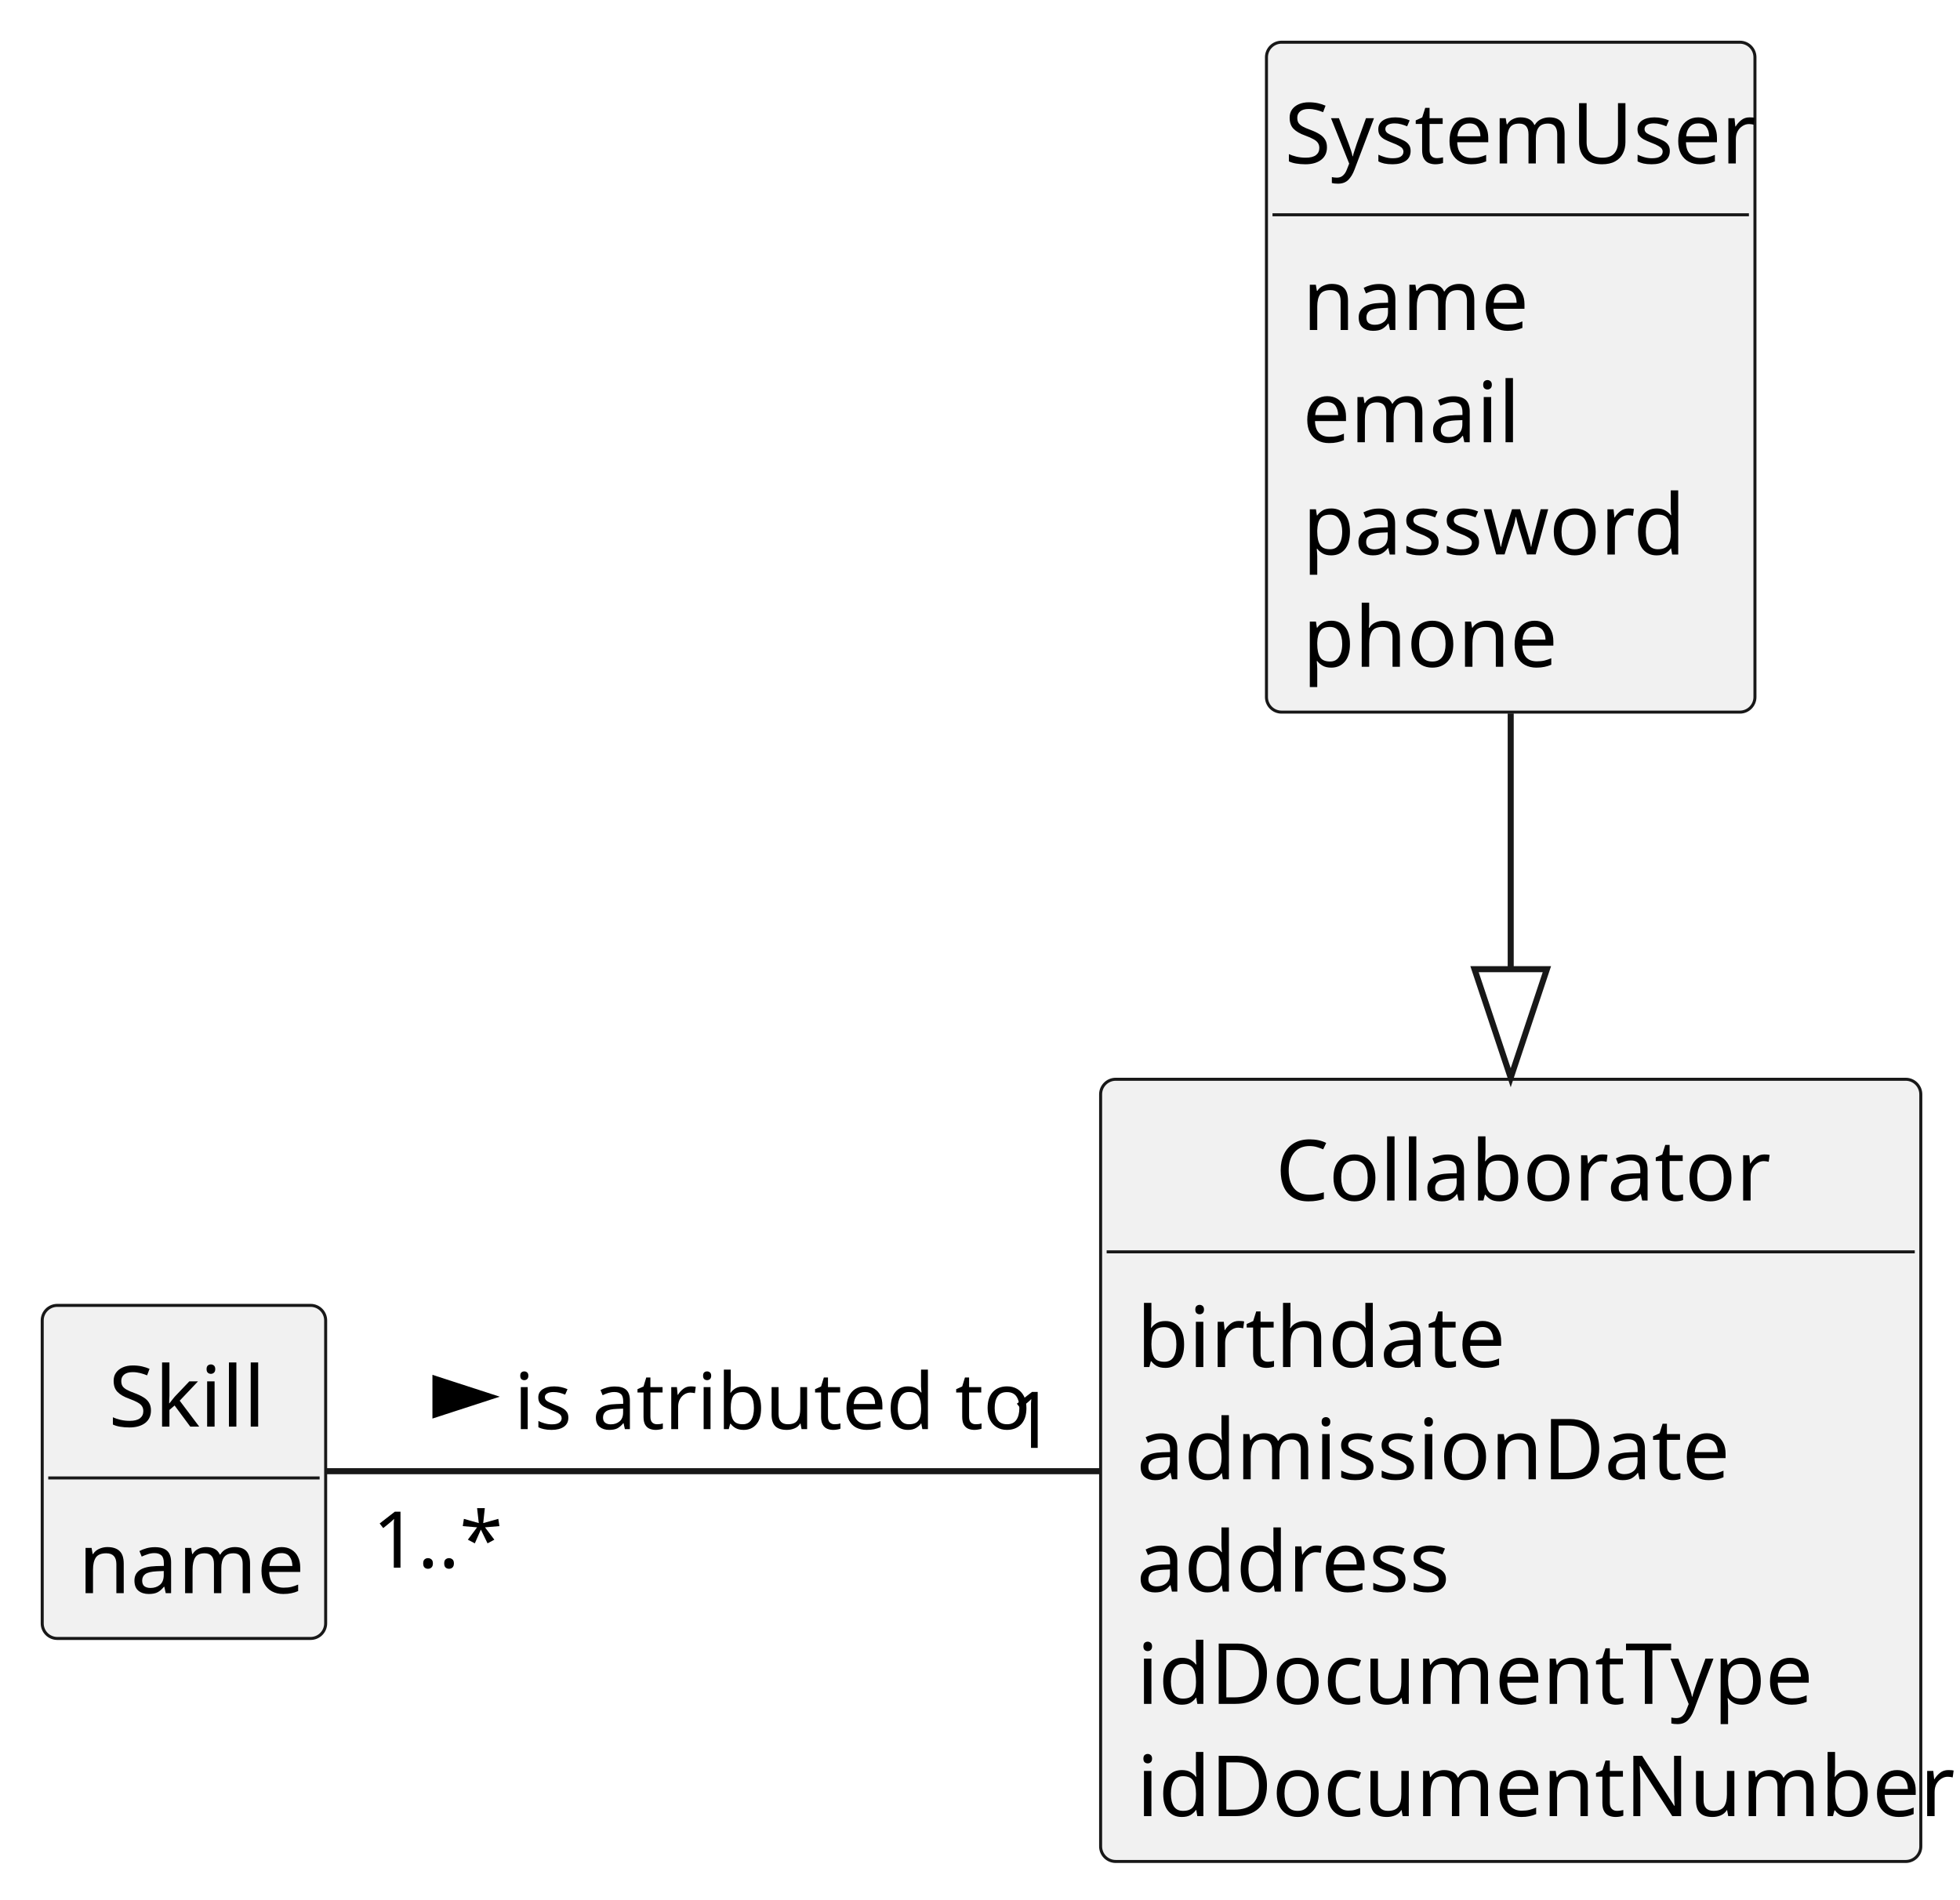
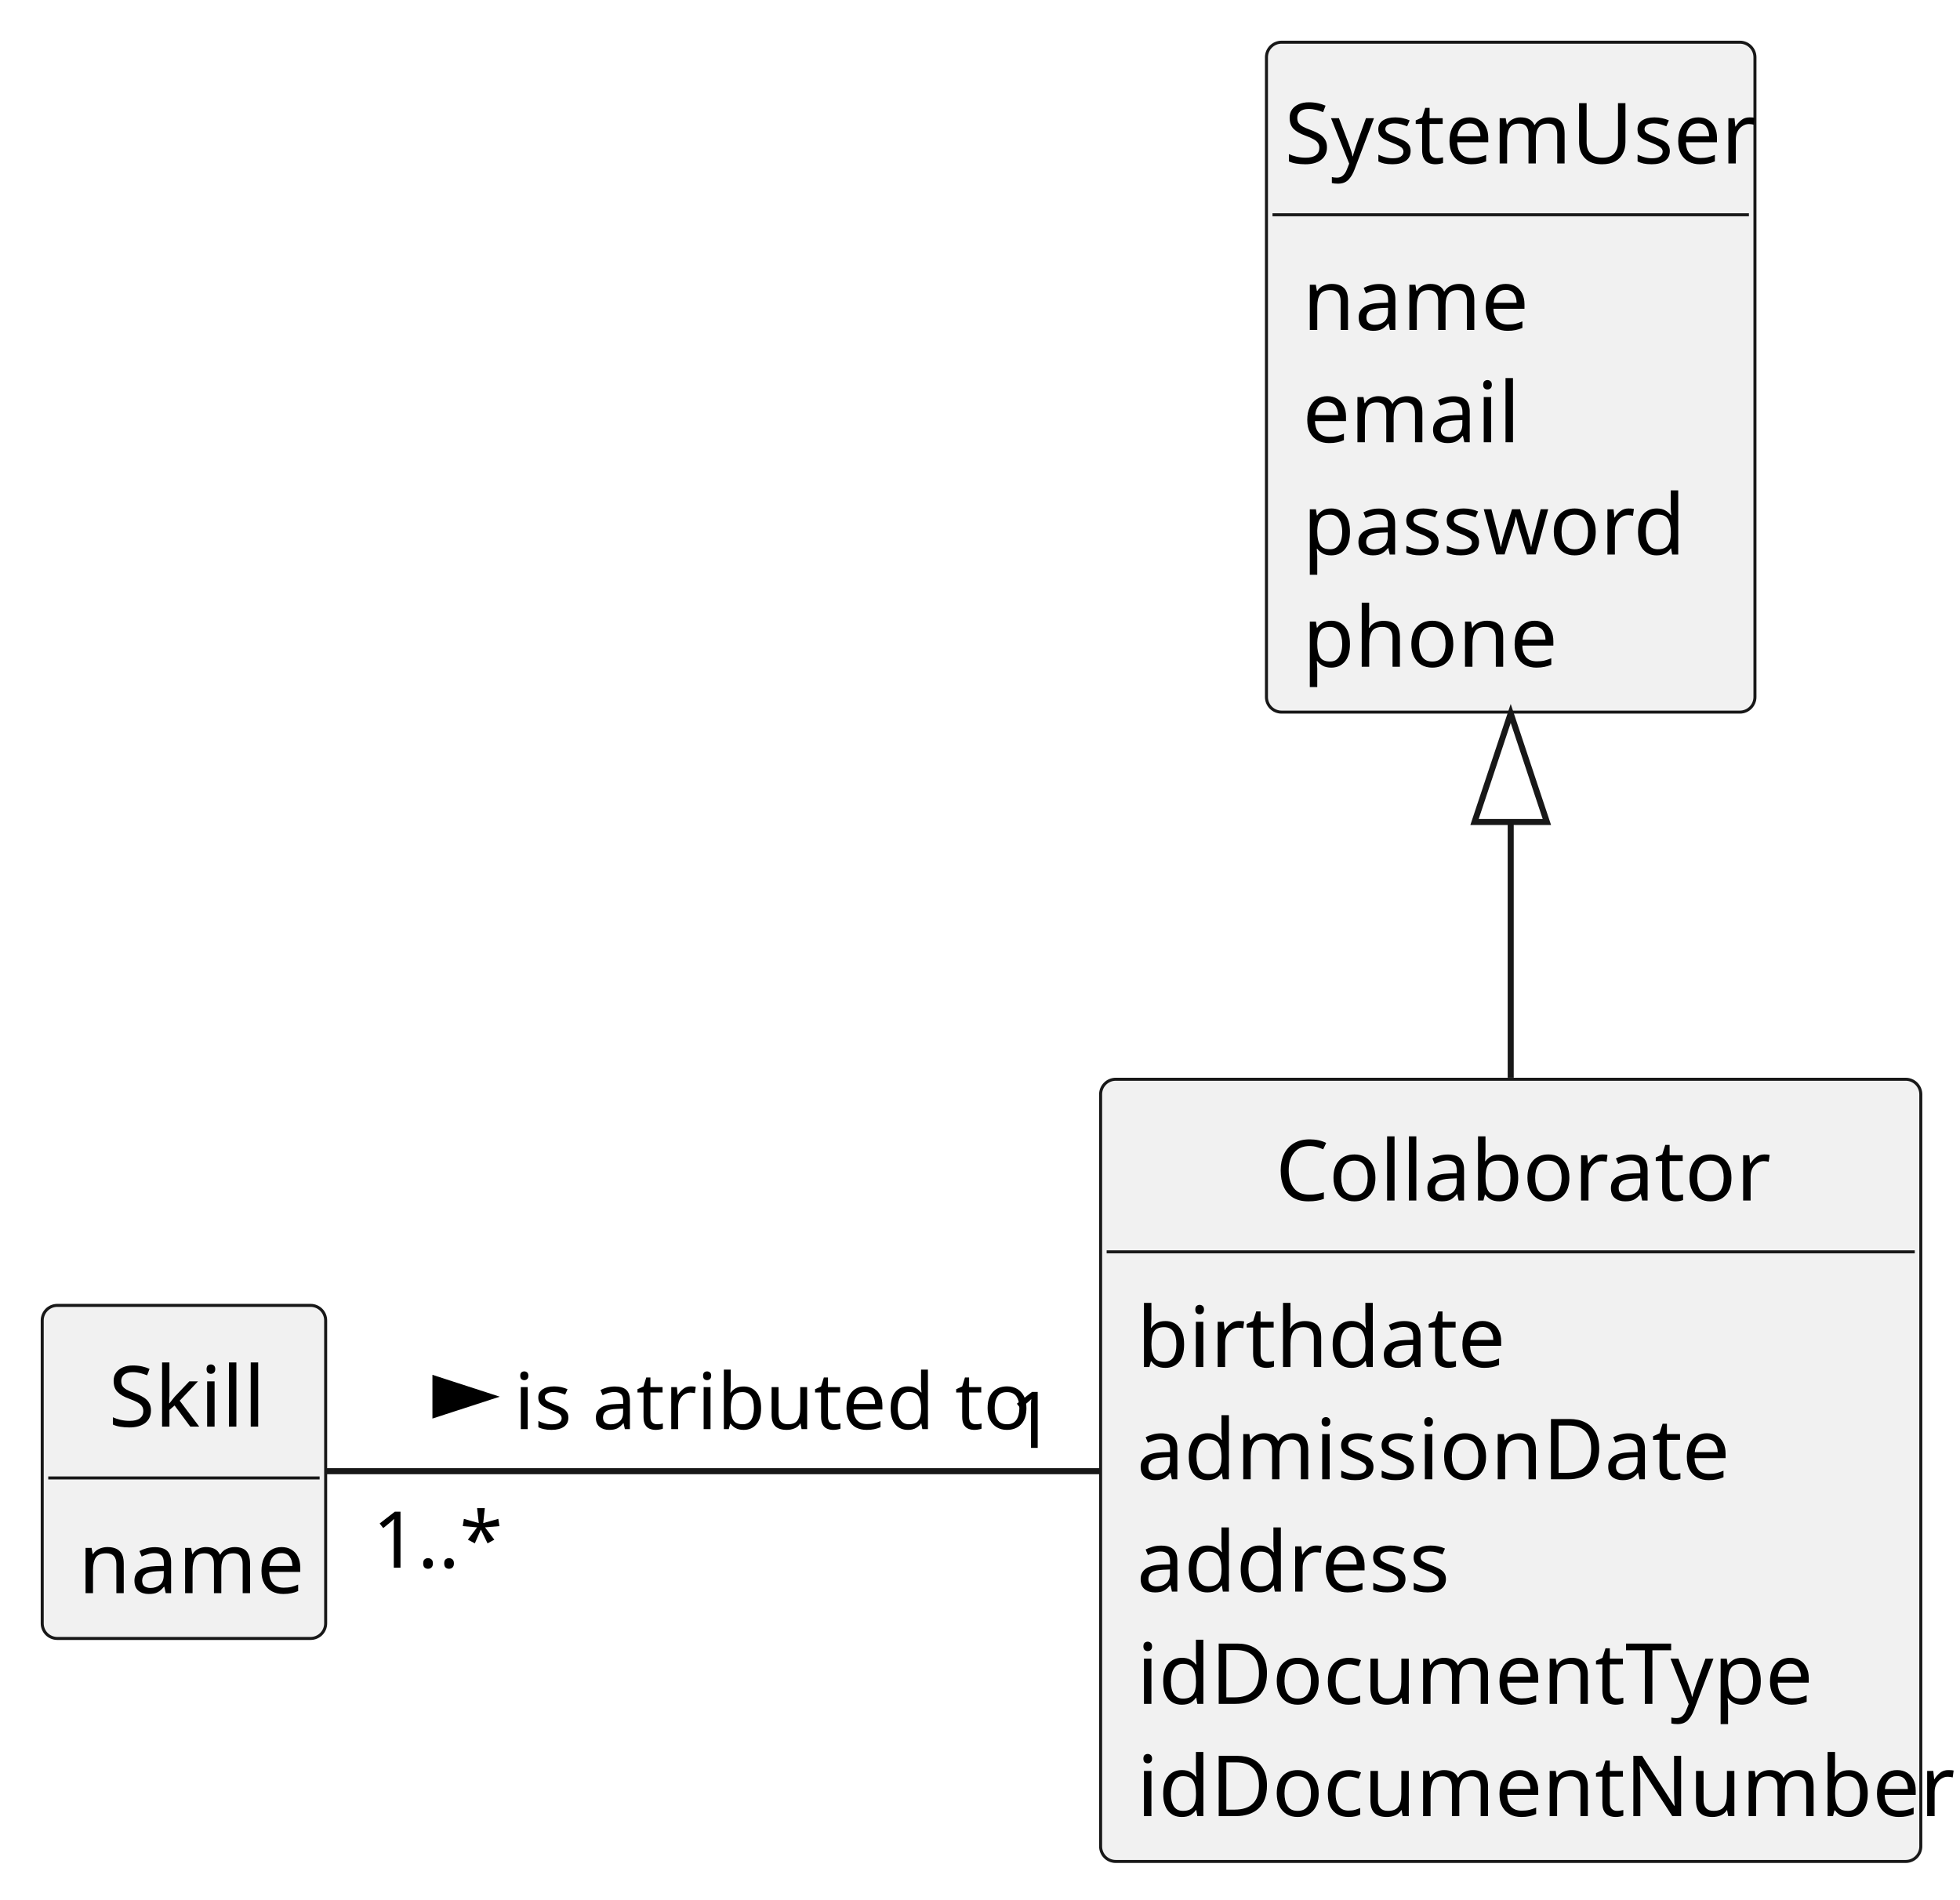
<svg xmlns="http://www.w3.org/2000/svg" contentStyleType="text/css" height="315px" preserveAspectRatio="none" style="width:325px;height:315px;background:#FFFFFF;" version="1.1" viewBox="0 0 325 315" width="325px" zoomAndPan="magnify">
  <defs />
  <g>
    <g id="elem_SystemUser">
      <rect codeLine="12" fill="#F1F1F1" height="111.106" id="SystemUser" rx="2.5" ry="2.5" style="stroke:#181818;stroke-width:0.5;" width="81" x="210" y="7" />
      <text fill="#000000" font-family="sans-serif" font-size="14" lengthAdjust="spacing" textLength="75" x="213" y="27.107">SystemUser</text>
      <line style="stroke:#181818;stroke-width:0.5;" x1="211" x2="290" y1="35.621" y2="35.621" />
      <text fill="#000000" font-family="sans-serif" font-size="14" lengthAdjust="spacing" textLength="35" x="216" y="54.728">name</text>
      <text fill="#000000" font-family="sans-serif" font-size="14" lengthAdjust="spacing" textLength="33" x="216" y="73.35">email</text>
      <text fill="#000000" font-family="sans-serif" font-size="14" lengthAdjust="spacing" textLength="60" x="216" y="91.971">password</text>
      <text fill="#000000" font-family="sans-serif" font-size="14" lengthAdjust="spacing" textLength="40" x="216" y="110.592">phone</text>
    </g>
    <g id="elem_Collaborator">
      <rect codeLine="21" fill="#F1F1F1" height="129.727" id="Collaborator" rx="2.5" ry="2.5" style="stroke:#181818;stroke-width:0.5;" width="136" x="182.5" y="179" />
      <text fill="#000000" font-family="sans-serif" font-size="14" lengthAdjust="spacing" textLength="78" x="211.5" y="199.107">Collaborator</text>
      <line style="stroke:#181818;stroke-width:0.5;" x1="183.5" x2="317.5" y1="207.621" y2="207.621" />
      <text fill="#000000" font-family="sans-serif" font-size="14" lengthAdjust="spacing" textLength="56" x="188.5" y="226.728">birthdate</text>
      <text fill="#000000" font-family="sans-serif" font-size="14" lengthAdjust="spacing" textLength="93" x="188.5" y="245.35">admissionDate</text>
      <text fill="#000000" font-family="sans-serif" font-size="14" lengthAdjust="spacing" textLength="51" x="188.5" y="263.971">address</text>
      <text fill="#000000" font-family="sans-serif" font-size="14" lengthAdjust="spacing" textLength="107" x="188.5" y="282.592">idDocumentType</text>
      <text fill="#000000" font-family="sans-serif" font-size="14" lengthAdjust="spacing" textLength="124" x="188.5" y="301.213">idDocumentNumber</text>
    </g>
    <g id="elem_Skill">
      <rect codeLine="29" fill="#F1F1F1" height="55.242" id="Skill" rx="2.5" ry="2.5" style="stroke:#181818;stroke-width:0.5;" width="47" x="7" y="216.5" />
      <text fill="#000000" font-family="sans-serif" font-size="14" lengthAdjust="spacing" textLength="25" x="18" y="236.607">Skill</text>
      <line style="stroke:#181818;stroke-width:0.5;" x1="8" x2="53" y1="245.121" y2="245.121" />
      <text fill="#000000" font-family="sans-serif" font-size="14" lengthAdjust="spacing" textLength="35" x="13" y="264.228">name</text>
    </g>
    <g id="link_Skill_Collaborator">
      <path codeLine="34" d="M54.04,244 C84.42,244 138.54,244 182.3,244 " fill="none" id="Skill-Collaborator" style="stroke:#181818;stroke-width:1.0;" />
      <polygon fill="#000000" points="81.25,231.645,72.205,228.707,72.205,234.584,81.25,231.645" style="stroke:#000000;stroke-width:1.0;" />
      <text fill="#000000" font-family="sans-serif" font-size="13" lengthAdjust="spacing" textLength="79" x="85.25" y="237.028">is atributed to</text>
      <text fill="#000000" font-family="sans-serif" font-size="13" lengthAdjust="spacing" textLength="20" x="61.796" y="260">1..*</text>
      <text fill="#000000" font-family="sans-serif" font-size="13" lengthAdjust="spacing" textLength="7" x="167.458" y="240.13">1</text>
    </g>
    <g id="link_SystemUser_Collaborator">
-       <path codeLine="35" d="M250.5,118.33 C250.5,137.4 250.5,140.97 250.5,160.74 " fill="none" id="SystemUser-to-Collaborator" style="stroke:#181818;stroke-width:1.0;" />
-       <polygon fill="none" points="250.5,178.74,256.5,160.74,244.5,160.74,250.5,178.74" style="stroke:#181818;stroke-width:1.0;" />
+       <path codeLine="35" d="M250.5,136.33 C250.5,155.4 250.5,158.97 250.5,178.74 " fill="none" id="SystemUser-backto-Collaborator" style="stroke:#181818;stroke-width:1.0;" />
+       <polygon fill="none" points="250.5,118.33,244.5,136.33,256.5,136.33,250.5,118.33" style="stroke:#181818;stroke-width:1.0;" />
    </g>
  </g>
</svg>
